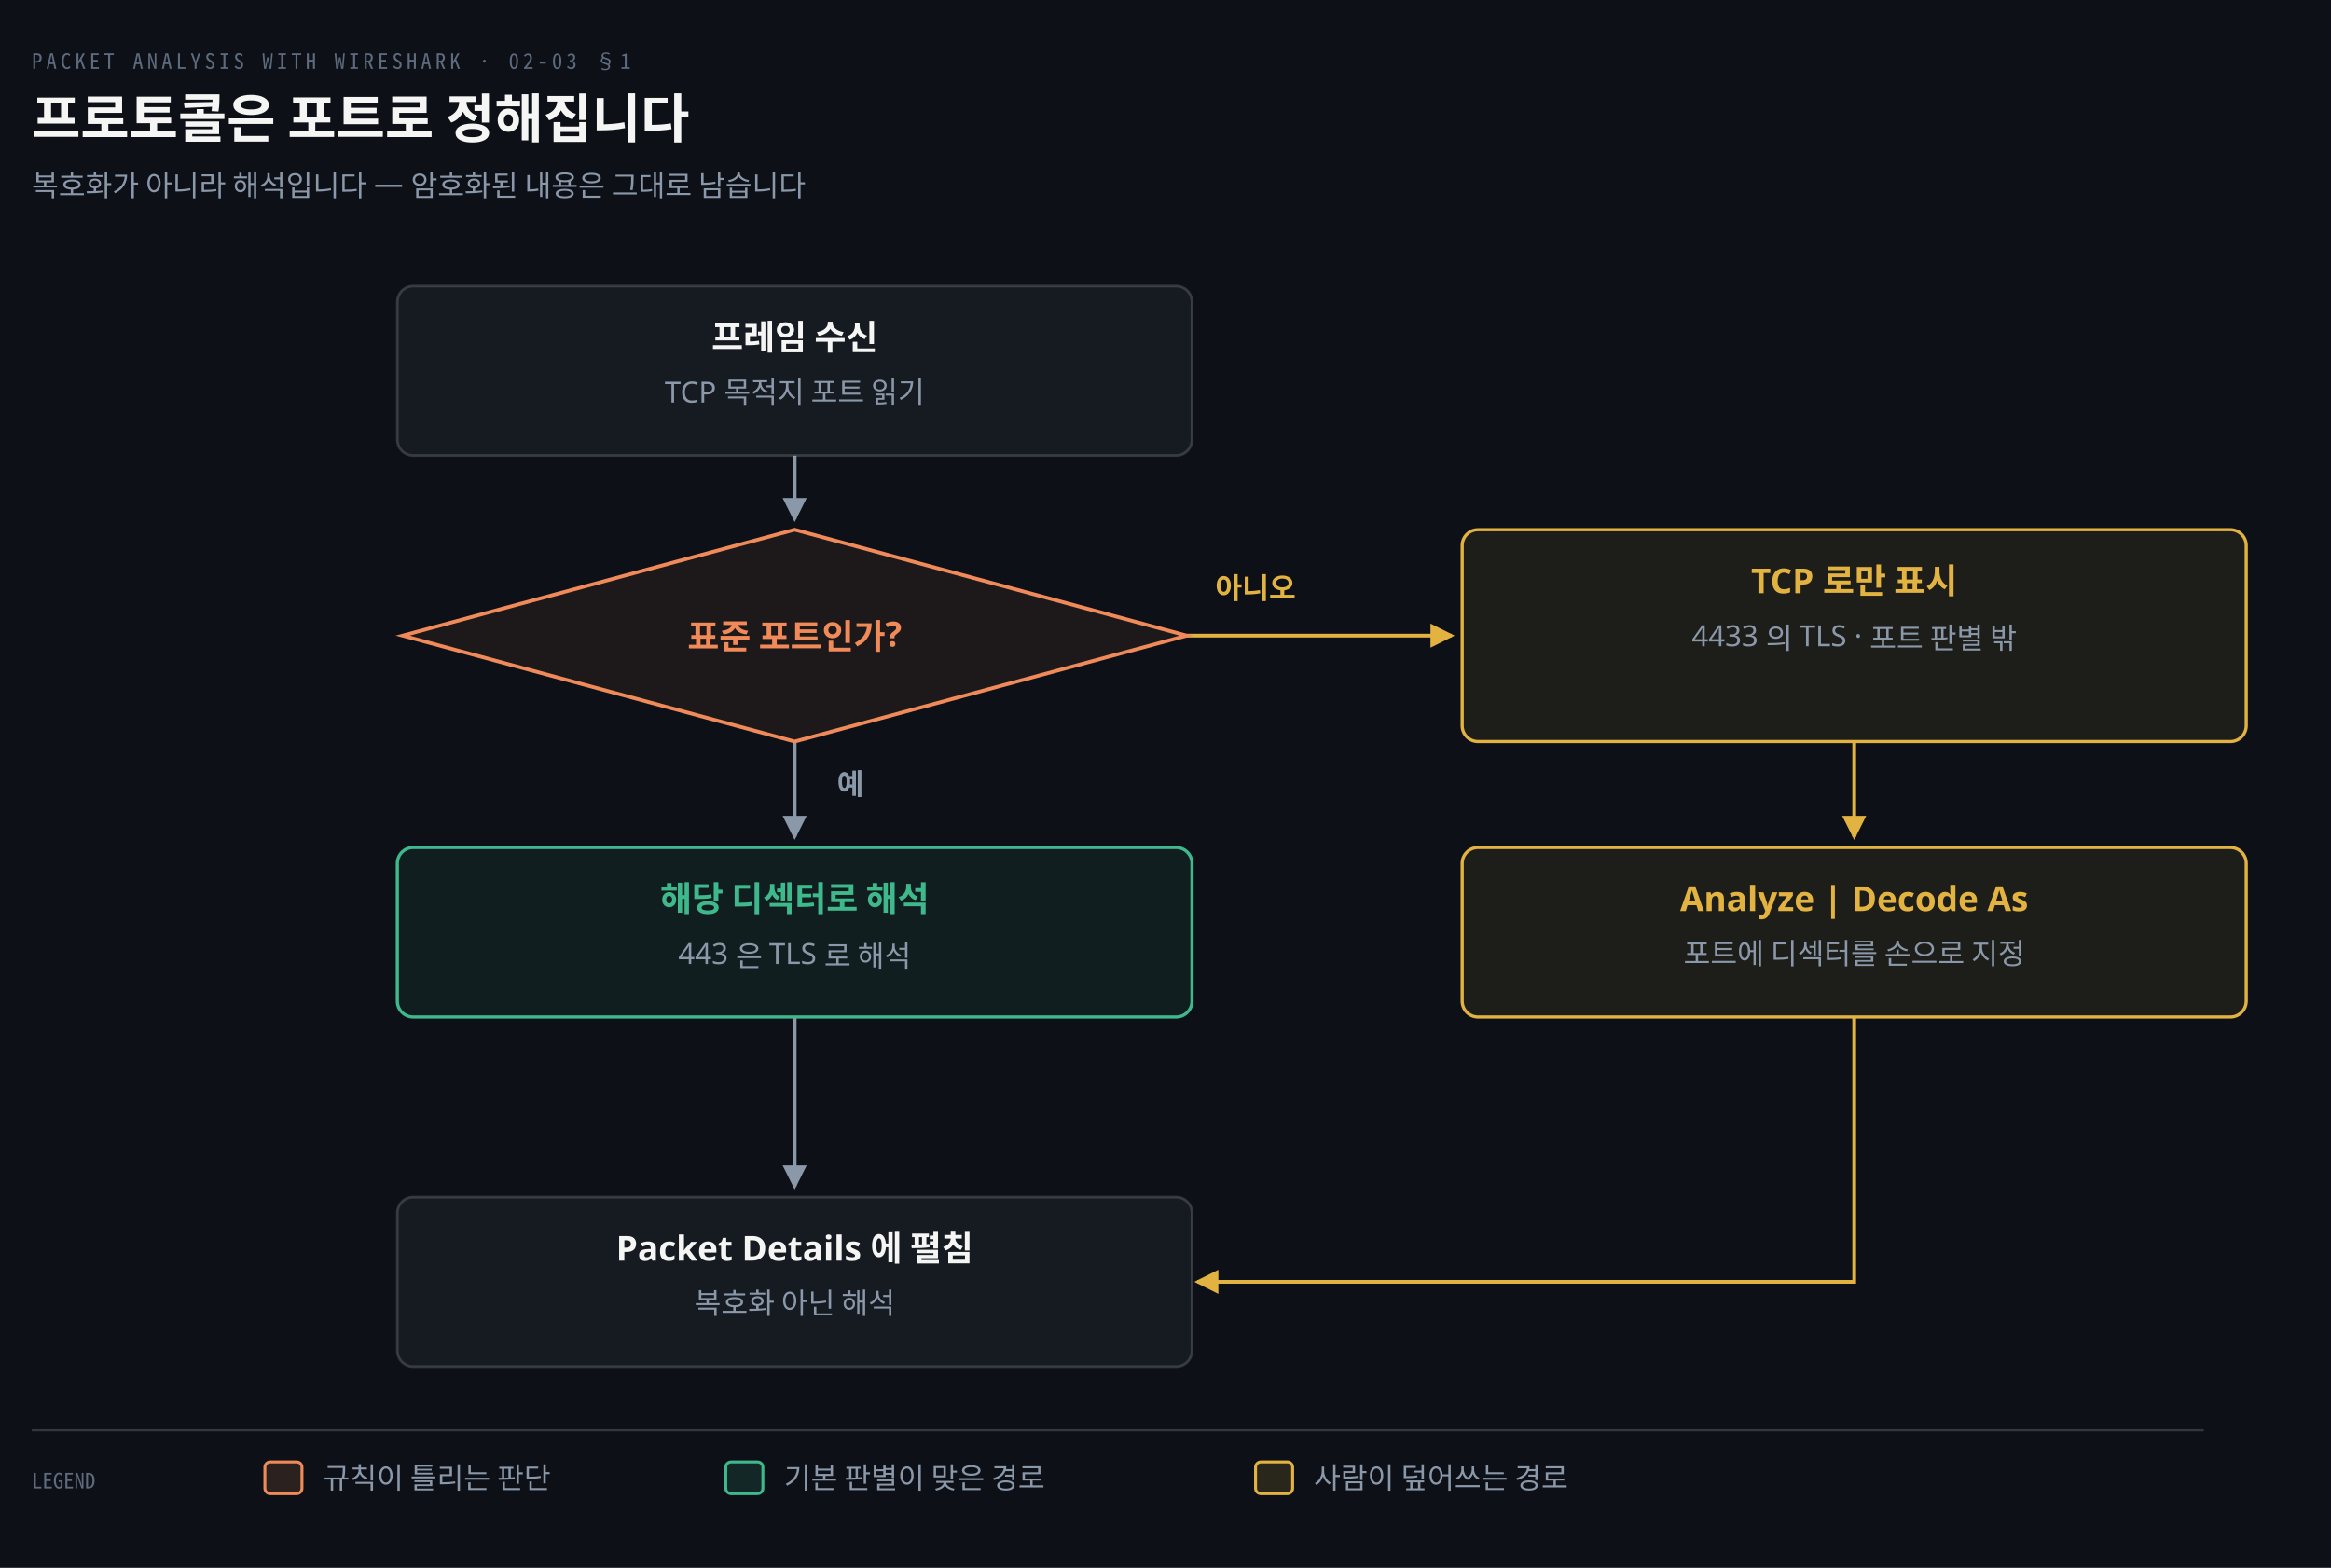
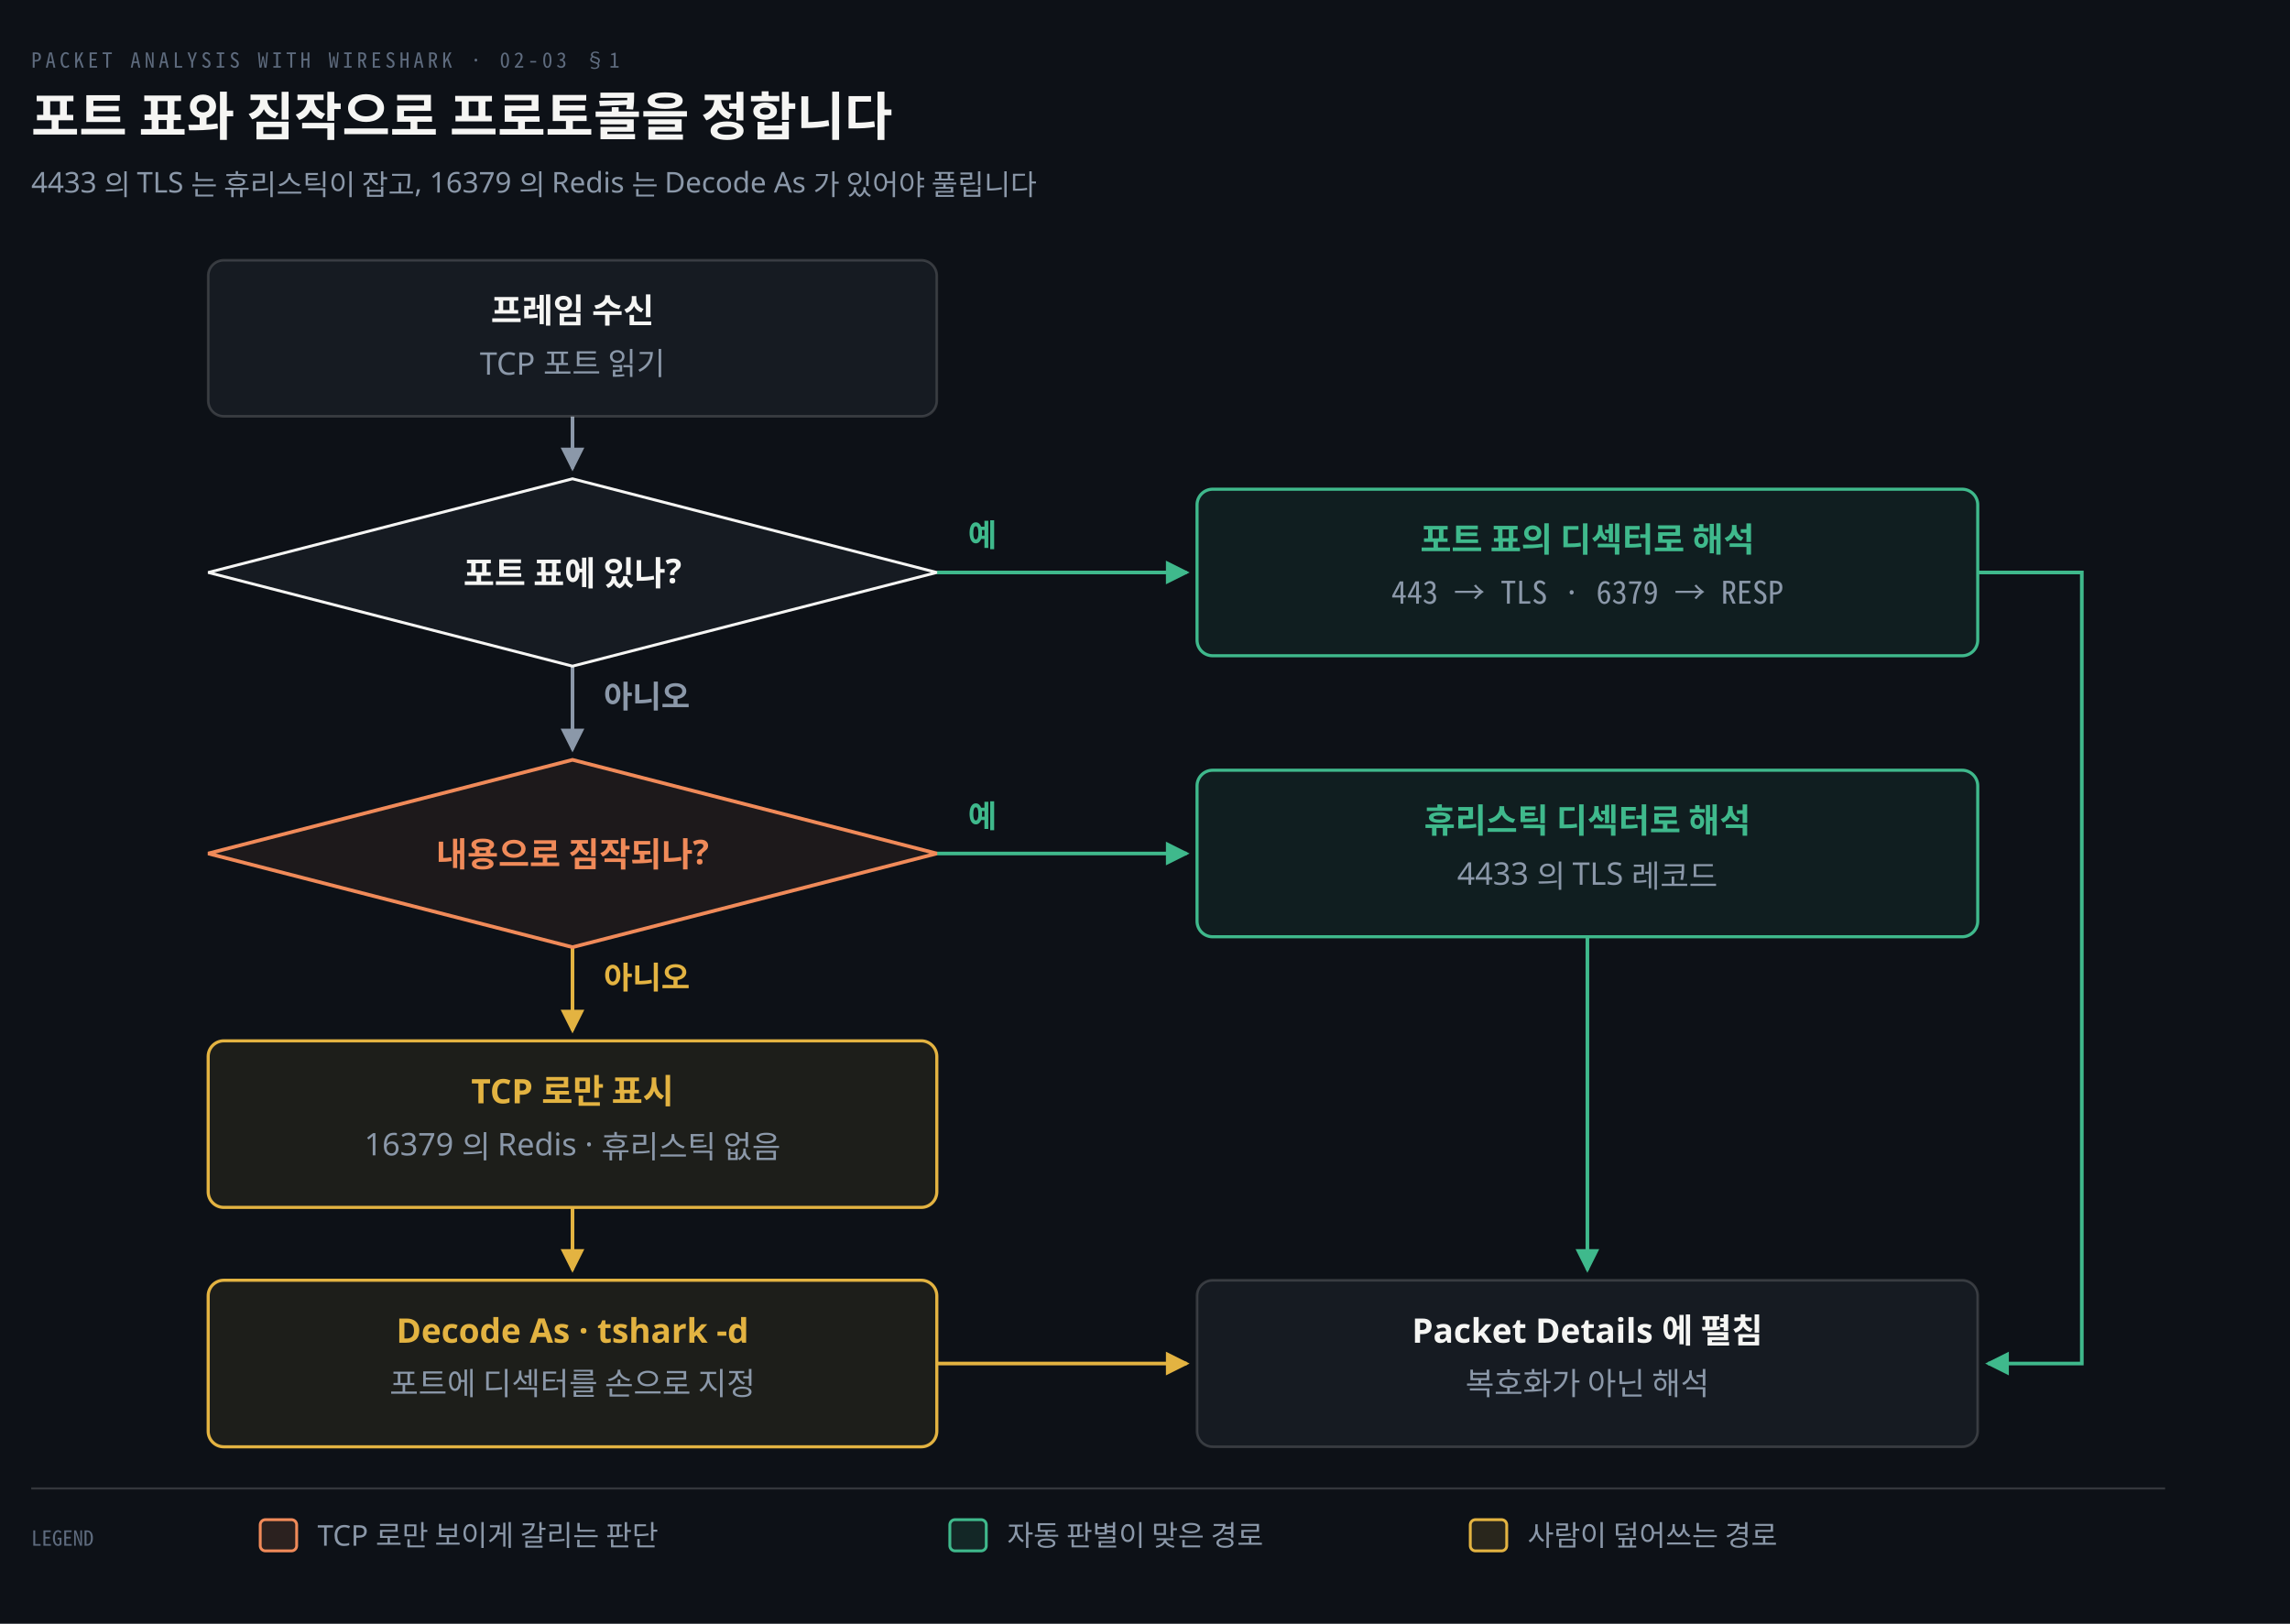
- <svg xmlns="http://www.w3.org/2000/svg" viewBox="0 0 880 592" width="100%" role="img" aria-labelledby="dt dd">
+ <svg xmlns="http://www.w3.org/2000/svg" viewBox="0 0 880 624" width="100%" role="img" aria-labelledby="dt dd">
  <defs>
    <marker id="ar" viewBox="0 0 8 8" refX="7" refY="4" markerWidth="6.5" markerHeight="6.5" orient="auto">
      <path d="M0 0 L8 4 L0 8 z" fill="#8B98A9" />
    </marker>
    <marker id="ok" viewBox="0 0 8 8" refX="7" refY="4" markerWidth="6.5" markerHeight="6.5" orient="auto">
      <path d="M0 0 L8 4 L0 8 z" fill="#3FB98C" />
    </marker>
    <marker id="warn" viewBox="0 0 8 8" refX="7" refY="4" markerWidth="6.5" markerHeight="6.5" orient="auto">
      <path d="M0 0 L8 4 L0 8 z" fill="#E3B341" />
    </marker>
    <marker id="bad" viewBox="0 0 8 8" refX="7" refY="4" markerWidth="6.5" markerHeight="6.5" orient="auto">
      <path d="M0 0 L8 4 L0 8 z" fill="#F0616D" />
    </marker>
    <marker id="info" viewBox="0 0 8 8" refX="7" refY="4" markerWidth="6.5" markerHeight="6.5" orient="auto">
      <path d="M0 0 L8 4 L0 8 z" fill="#6A95D8" />
    </marker>
    <marker id="acc" viewBox="0 0 8 8" refX="7" refY="4" markerWidth="6.5" markerHeight="6.5" orient="auto">
      <path d="M0 0 L8 4 L0 8 z" fill="#F08A59" />
    </marker>
    <marker id="soft" viewBox="0 0 8 8" refX="7" refY="4" markerWidth="6.5" markerHeight="6.5" orient="auto">
      <path d="M0 0 L8 4 L0 8 z" fill="#5E6B7E" />
    </marker>
  </defs>
-   <rect width="880" height="592" fill="#0D1117" />
+   <rect width="880" height="624" fill="#0D1117" />
  <text x="12" y="26" font-family="'Geist Mono','Noto Sans Mono CJK KR',monospace" font-size="8" letter-spacing="0.18em" fill="#5E6B7E">PACKET ANALYSIS WITH WIRESHARK · 02-03 §1</text>
-   <text x="12" y="52" font-family="'Geist','Apple SD Gothic Neo','Noto Sans KR','Malgun Gothic',sans-serif" font-size="20" font-weight="600" fill="#F5F5F3">프로토콜은 포트로 정해집니다</text>
-   <text x="12" y="74" font-family="'Geist','Apple SD Gothic Neo','Noto Sans KR','Malgun Gothic',sans-serif" font-size="11" fill="#8B98A9">복호화가 아니라 해석입니다 — 암호화된 내용은 그대로 남습니다</text>
-   <path d="M 300 172 L 300 196" fill="none" stroke="#8B98A9" stroke-width="1.4" marker-end="url(#ar)" />
-   <path d="M 300 280 L 300 316" fill="none" stroke="#8B98A9" stroke-width="1.4" marker-end="url(#ar)" />
-   <path d="M 448 240 L 548.0 240" fill="none" stroke="#E3B341" stroke-width="1.4" marker-end="url(#warn)" />
-   <path d="M 700 280 L 700 316" fill="none" stroke="#E3B341" stroke-width="1.4" marker-end="url(#warn)" />
-   <path d="M 300 384 L 300 448" fill="none" stroke="#8B98A9" stroke-width="1.4" marker-end="url(#ar)" />
-   <path d="M 700 384 L 700 484 L 452 484" fill="none" stroke="#E3B341" stroke-width="1.4" marker-end="url(#warn)" />
-   <rect x="150.0" y="108" width="300" height="64" rx="6" fill="#161B22" stroke="rgba(191,192,192,0.22)" stroke-width="1.0" />
-   <text x="300" y="132" text-anchor="middle" font-family="'Geist','Apple SD Gothic Neo','Noto Sans KR','Malgun Gothic',sans-serif" font-size="13" font-weight="600" fill="#F5F5F3">프레임 수신</text>
-   <text x="300" y="152" text-anchor="middle" font-family="'Geist','Apple SD Gothic Neo','Noto Sans KR','Malgun Gothic',sans-serif" font-size="11" font-weight="400" fill="#8B98A9">TCP 목적지 포트 읽기</text>
-   <polygon points="300,200 448,240 300,280 152,240" fill="#F08A5912" stroke="#F08A59" stroke-width="1.4" />
-   <text x="300" y="245" text-anchor="middle" font-family="'Geist','Apple SD Gothic Neo','Noto Sans KR','Malgun Gothic',sans-serif" font-size="13" font-weight="600" fill="#F08A59">표준 포트인가?</text>
-   <rect x="150.0" y="320" width="300" height="64" rx="6" fill="#3FB98C14" stroke="#3FB98C" stroke-width="1.2" />
-   <text x="300" y="344" text-anchor="middle" font-family="'Geist','Apple SD Gothic Neo','Noto Sans KR','Malgun Gothic',sans-serif" font-size="13" font-weight="600" fill="#3FB98C">해당 디섹터로 해석</text>
-   <text x="300" y="364" text-anchor="middle" font-family="'Geist','Apple SD Gothic Neo','Noto Sans KR','Malgun Gothic',sans-serif" font-size="11" font-weight="400" fill="#8B98A9">443 은 TLS 로 해석</text>
-   <rect x="552.0" y="200" width="296" height="80" rx="6" fill="#E3B34114" stroke="#E3B341" stroke-width="1.2" />
-   <text x="700" y="224" text-anchor="middle" font-family="'Geist','Apple SD Gothic Neo','Noto Sans KR','Malgun Gothic',sans-serif" font-size="13" font-weight="600" fill="#E3B341">TCP 로만 표시</text>
-   <text x="700" y="244" text-anchor="middle" font-family="'Geist','Apple SD Gothic Neo','Noto Sans KR','Malgun Gothic',sans-serif" font-size="11" font-weight="400" fill="#8B98A9">4433 의 TLS · 포트 판별 밖</text>
-   <rect x="552.0" y="320" width="296" height="64" rx="6" fill="#E3B34114" stroke="#E3B341" stroke-width="1.2" />
-   <text x="700" y="344" text-anchor="middle" font-family="'Geist','Apple SD Gothic Neo','Noto Sans KR','Malgun Gothic',sans-serif" font-size="13" font-weight="600" fill="#E3B341">Analyze | Decode As</text>
-   <text x="700" y="364" text-anchor="middle" font-family="'Geist','Apple SD Gothic Neo','Noto Sans KR','Malgun Gothic',sans-serif" font-size="11" font-weight="400" fill="#8B98A9">포트에 디섹터를 손으로 지정</text>
-   <rect x="150.0" y="452" width="300" height="64" rx="6" fill="#161B22" stroke="rgba(191,192,192,0.22)" stroke-width="1.0" />
-   <text x="300" y="476" text-anchor="middle" font-family="'Geist','Apple SD Gothic Neo','Noto Sans KR','Malgun Gothic',sans-serif" font-size="13" font-weight="600" fill="#F5F5F3">Packet Details 에 펼침</text>
-   <text x="300" y="496" text-anchor="middle" font-family="'Geist','Apple SD Gothic Neo','Noto Sans KR','Malgun Gothic',sans-serif" font-size="11" font-weight="400" fill="#8B98A9">복호화 아닌 해석</text>
-   <text x="316" y="300" text-anchor="start" font-family="'Geist','Apple SD Gothic Neo','Noto Sans KR','Malgun Gothic',sans-serif" font-size="11" font-weight="600" fill="#8B98A9">예</text>
-   <text x="474" y="226" text-anchor="middle" font-family="'Geist','Apple SD Gothic Neo','Noto Sans KR','Malgun Gothic',sans-serif" font-size="11" font-weight="600" fill="#E3B341">아니오</text>
-   <line x1="12" y1="540" x2="832" y2="540" stroke="rgba(191,192,192,0.22)" stroke-width="0.8" />
-   <text x="12" y="562" text-anchor="start" font-family="'Geist Mono','Noto Sans Mono CJK KR',monospace" font-size="8" font-weight="400" fill="#5E6B7E">LEGEND</text>
-   <rect x="100" y="552" width="14" height="12" rx="2" fill="#F08A5922" stroke="#F08A59" stroke-width="1.1" />
-   <text x="122" y="562" text-anchor="start" font-family="'Geist','Apple SD Gothic Neo','Noto Sans KR','Malgun Gothic',sans-serif" font-size="11" font-weight="400" fill="#8B98A9">규칙이 틀리는 판단</text>
-   <rect x="274" y="552" width="14" height="12" rx="2" fill="#3FB98C22" stroke="#3FB98C" stroke-width="1.1" />
-   <text x="296" y="562" text-anchor="start" font-family="'Geist','Apple SD Gothic Neo','Noto Sans KR','Malgun Gothic',sans-serif" font-size="11" font-weight="400" fill="#8B98A9">기본 판별이 맞은 경로</text>
-   <rect x="474" y="552" width="14" height="12" rx="2" fill="#E3B34122" stroke="#E3B341" stroke-width="1.1" />
-   <text x="496" y="562" text-anchor="start" font-family="'Geist','Apple SD Gothic Neo','Noto Sans KR','Malgun Gothic',sans-serif" font-size="11" font-weight="400" fill="#8B98A9">사람이 덮어쓰는 경로</text>
+   <text x="12" y="52" font-family="'Geist','Apple SD Gothic Neo','Noto Sans KR','Malgun Gothic',sans-serif" font-size="20" font-weight="600" fill="#F5F5F3">포트 표와 짐작으로 프로토콜을 정합니다</text>
+   <text x="12" y="74" font-family="'Geist','Apple SD Gothic Neo','Noto Sans KR','Malgun Gothic',sans-serif" font-size="11" fill="#8B98A9">4433 의 TLS 는 휴리스틱이 잡고, 16379 의 Redis 는 Decode As 가 있어야 풀립니다</text>
+   <path d="M 220 160 L 220 180" fill="none" stroke="#8B98A9" stroke-width="1.4" marker-end="url(#ar)" />
+   <path d="M 220 256 L 220 288" fill="none" stroke="#8B98A9" stroke-width="1.4" marker-end="url(#ar)" />
+   <path d="M 220 364 L 220 396" fill="none" stroke="#E3B341" stroke-width="1.4" marker-end="url(#warn)" />
+   <path d="M 220 464 L 220 488" fill="none" stroke="#E3B341" stroke-width="1.4" marker-end="url(#warn)" />
+   <path d="M 360 220 L 456.0 220" fill="none" stroke="#3FB98C" stroke-width="1.4" marker-end="url(#ok)" />
+   <path d="M 360 328 L 456.0 328" fill="none" stroke="#3FB98C" stroke-width="1.4" marker-end="url(#ok)" />
+   <path d="M 760.0 220 L 800 220 L 800 524 L 764.0 524" fill="none" stroke="#3FB98C" stroke-width="1.4" marker-end="url(#ok)" />
+   <path d="M 610 360 L 610 488" fill="none" stroke="#3FB98C" stroke-width="1.4" marker-end="url(#ok)" />
+   <path d="M 360.0 524 L 456.0 524" fill="none" stroke="#E3B341" stroke-width="1.4" marker-end="url(#warn)" />
+   <rect x="80.0" y="100" width="280" height="60" rx="6" fill="#161B22" stroke="rgba(191,192,192,0.22)" stroke-width="1.0" />
+   <text x="220" y="124" text-anchor="middle" font-family="'Geist','Apple SD Gothic Neo','Noto Sans KR','Malgun Gothic',sans-serif" font-size="13" font-weight="600" fill="#F5F5F3">프레임 수신</text>
+   <text x="220" y="144" text-anchor="middle" font-family="'Geist','Apple SD Gothic Neo','Noto Sans KR','Malgun Gothic',sans-serif" font-size="12" font-weight="400" fill="#8B98A9">TCP 포트 읽기</text>
+   <polygon points="220,184 360,220 220,256 80,220" fill="#161B22" stroke="#F5F5F3" stroke-width="1.1" />
+   <text x="220" y="225" text-anchor="middle" font-family="'Geist','Apple SD Gothic Neo','Noto Sans KR','Malgun Gothic',sans-serif" font-size="13" font-weight="600" fill="#F5F5F3">포트 표에 있나?</text>
+   <polygon points="220,292 360,328 220,364 80,328" fill="#F08A5912" stroke="#F08A59" stroke-width="1.4" />
+   <text x="220" y="333" text-anchor="middle" font-family="'Geist','Apple SD Gothic Neo','Noto Sans KR','Malgun Gothic',sans-serif" font-size="13" font-weight="600" fill="#F08A59">내용으로 짐작되나?</text>
+   <rect x="460.0" y="188" width="300" height="64" rx="6" fill="#3FB98C14" stroke="#3FB98C" stroke-width="1.2" />
+   <text x="610" y="212" text-anchor="middle" font-family="'Geist','Apple SD Gothic Neo','Noto Sans KR','Malgun Gothic',sans-serif" font-size="13" font-weight="600" fill="#3FB98C">포트 표의 디섹터로 해석</text>
+   <text x="610" y="232" text-anchor="middle" font-family="'Geist Mono','Noto Sans Mono CJK KR',monospace" font-size="12" font-weight="400" fill="#8B98A9">443 → TLS · 6379 → RESP</text>
+   <rect x="460.0" y="296" width="300" height="64" rx="6" fill="#3FB98C14" stroke="#3FB98C" stroke-width="1.2" />
+   <text x="610" y="320" text-anchor="middle" font-family="'Geist','Apple SD Gothic Neo','Noto Sans KR','Malgun Gothic',sans-serif" font-size="13" font-weight="600" fill="#3FB98C">휴리스틱 디섹터로 해석</text>
+   <text x="610" y="340" text-anchor="middle" font-family="'Geist','Apple SD Gothic Neo','Noto Sans KR','Malgun Gothic',sans-serif" font-size="12" font-weight="400" fill="#8B98A9">4433 의 TLS 레코드</text>
+   <rect x="80.0" y="400" width="280" height="64" rx="6" fill="#E3B34114" stroke="#E3B341" stroke-width="1.2" />
+   <text x="220" y="424" text-anchor="middle" font-family="'Geist','Apple SD Gothic Neo','Noto Sans KR','Malgun Gothic',sans-serif" font-size="13" font-weight="600" fill="#E3B341">TCP 로만 표시</text>
+   <text x="220" y="444" text-anchor="middle" font-family="'Geist','Apple SD Gothic Neo','Noto Sans KR','Malgun Gothic',sans-serif" font-size="12" font-weight="400" fill="#8B98A9">16379 의 Redis · 휴리스틱 없음</text>
+   <rect x="80.0" y="492" width="280" height="64" rx="6" fill="#E3B34114" stroke="#E3B341" stroke-width="1.2" />
+   <text x="220" y="516" text-anchor="middle" font-family="'Geist','Apple SD Gothic Neo','Noto Sans KR','Malgun Gothic',sans-serif" font-size="13" font-weight="600" fill="#E3B341">Decode As · tshark -d</text>
+   <text x="220" y="536" text-anchor="middle" font-family="'Geist','Apple SD Gothic Neo','Noto Sans KR','Malgun Gothic',sans-serif" font-size="12" font-weight="400" fill="#8B98A9">포트에 디섹터를 손으로 지정</text>
+   <rect x="460.0" y="492" width="300" height="64" rx="6" fill="#161B22" stroke="rgba(191,192,192,0.22)" stroke-width="1.0" />
+   <text x="610" y="516" text-anchor="middle" font-family="'Geist','Apple SD Gothic Neo','Noto Sans KR','Malgun Gothic',sans-serif" font-size="13" font-weight="600" fill="#F5F5F3">Packet Details 에 펼침</text>
+   <text x="610" y="536" text-anchor="middle" font-family="'Geist','Apple SD Gothic Neo','Noto Sans KR','Malgun Gothic',sans-serif" font-size="12" font-weight="400" fill="#8B98A9">복호화가 아닌 해석</text>
+   <text x="372" y="210" text-anchor="start" font-family="'Geist','Apple SD Gothic Neo','Noto Sans KR','Malgun Gothic',sans-serif" font-size="12" font-weight="600" fill="#3FB98C">예</text>
+   <text x="372" y="318" text-anchor="start" font-family="'Geist','Apple SD Gothic Neo','Noto Sans KR','Malgun Gothic',sans-serif" font-size="12" font-weight="600" fill="#3FB98C">예</text>
+   <text x="232" y="272" text-anchor="start" font-family="'Geist','Apple SD Gothic Neo','Noto Sans KR','Malgun Gothic',sans-serif" font-size="12" font-weight="600" fill="#8B98A9">아니오</text>
+   <text x="232" y="380" text-anchor="start" font-family="'Geist','Apple SD Gothic Neo','Noto Sans KR','Malgun Gothic',sans-serif" font-size="12" font-weight="600" fill="#E3B341">아니오</text>
+   <line x1="12" y1="572" x2="832" y2="572" stroke="rgba(191,192,192,0.22)" stroke-width="0.8" />
+   <text x="12" y="594" text-anchor="start" font-family="'Geist Mono','Noto Sans Mono CJK KR',monospace" font-size="8" font-weight="400" fill="#5E6B7E">LEGEND</text>
+   <rect x="100" y="584" width="14" height="12" rx="2" fill="#F08A5922" stroke="#F08A59" stroke-width="1.1" />
+   <text x="122" y="594" text-anchor="start" font-family="'Geist','Apple SD Gothic Neo','Noto Sans KR','Malgun Gothic',sans-serif" font-size="11" font-weight="400" fill="#8B98A9">TCP 로만 보이게 갈리는 판단</text>
+   <rect x="365" y="584" width="14" height="12" rx="2" fill="#3FB98C22" stroke="#3FB98C" stroke-width="1.1" />
+   <text x="387" y="594" text-anchor="start" font-family="'Geist','Apple SD Gothic Neo','Noto Sans KR','Malgun Gothic',sans-serif" font-size="11" font-weight="400" fill="#8B98A9">자동 판별이 맞은 경로</text>
+   <rect x="565" y="584" width="14" height="12" rx="2" fill="#E3B34122" stroke="#E3B341" stroke-width="1.1" />
+   <text x="587" y="594" text-anchor="start" font-family="'Geist','Apple SD Gothic Neo','Noto Sans KR','Malgun Gothic',sans-serif" font-size="11" font-weight="400" fill="#8B98A9">사람이 덮어쓰는 경로</text>
</svg>
